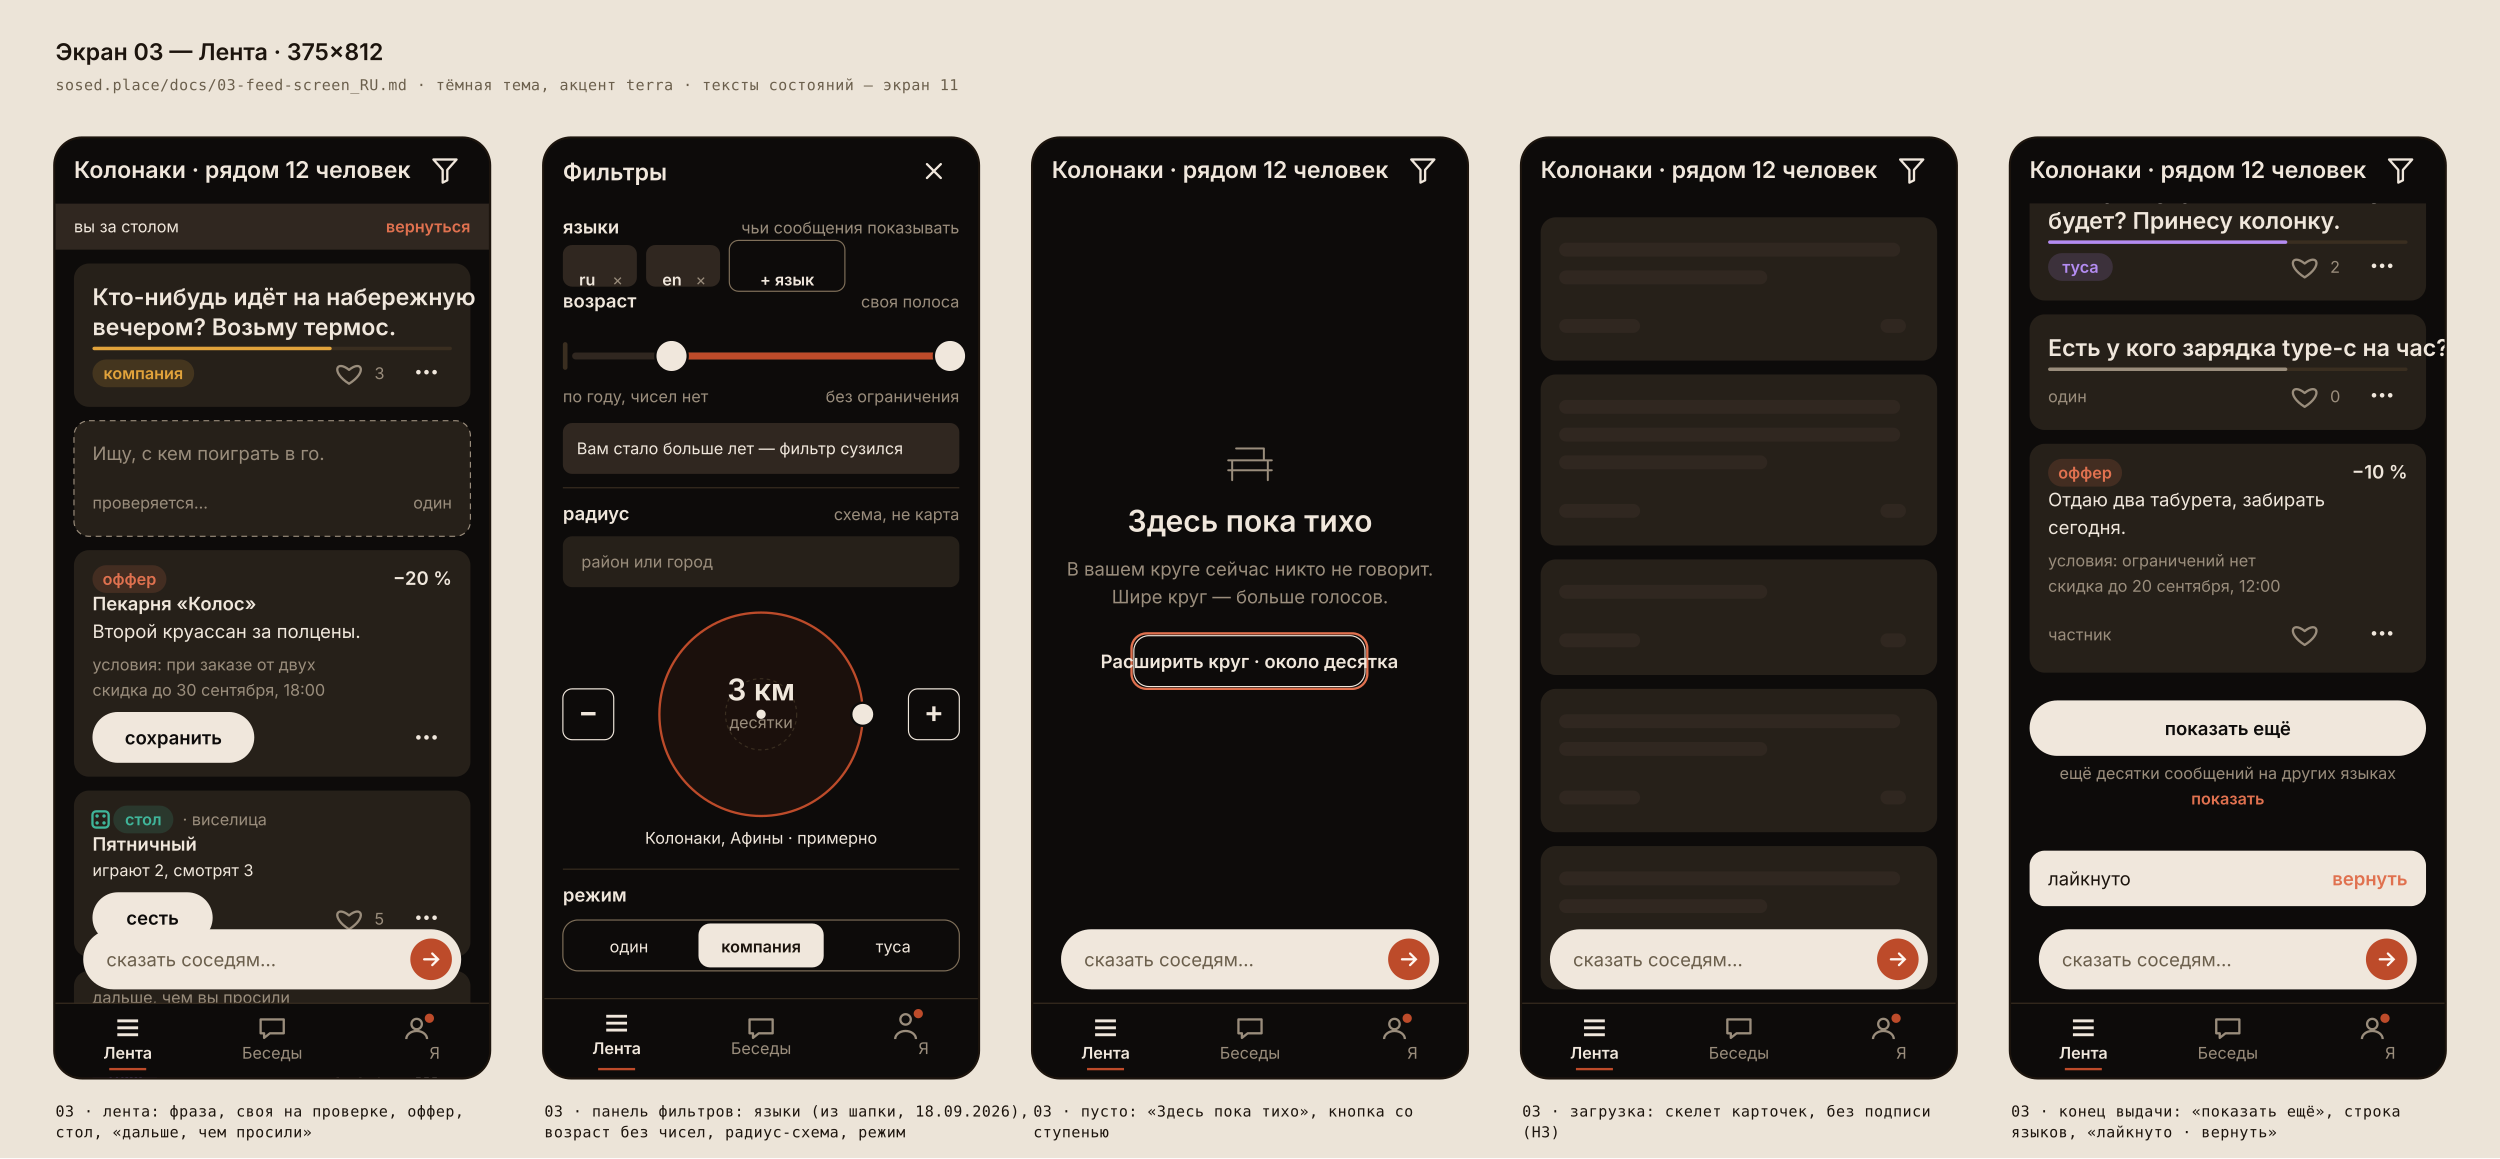
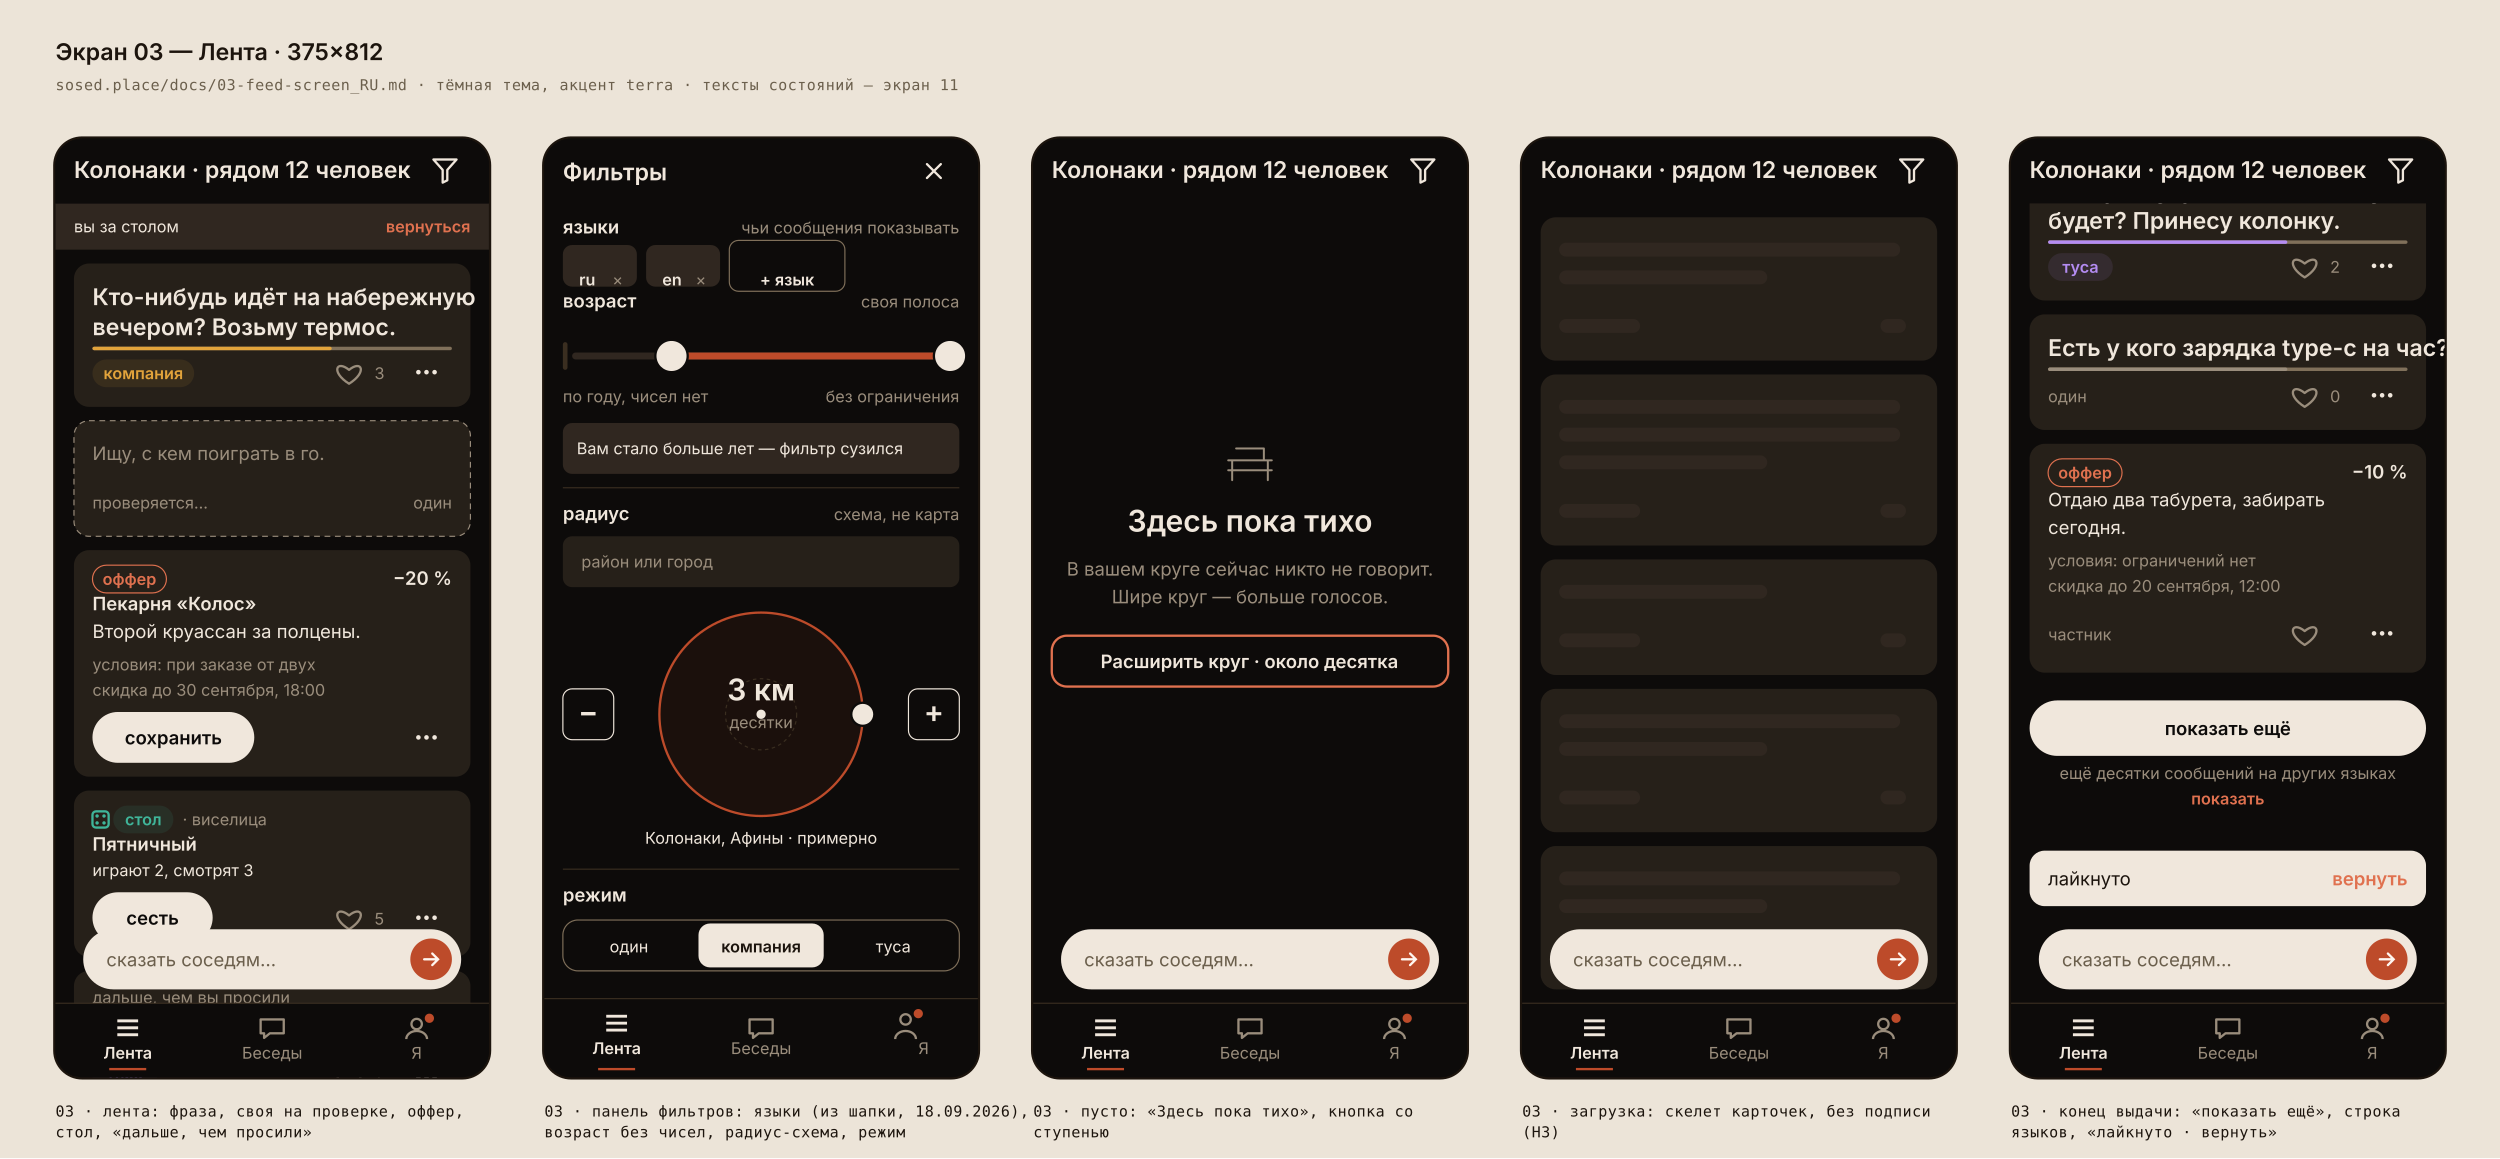
<svg xmlns="http://www.w3.org/2000/svg" width="2163" height="1002" viewBox="0 0 2163 1002">
  <style>
    @font-face { font-family: "Golos Text"; font-weight: 400 600;
      src: url(/fonts/q5uCsoe9Lv5t7Meb31EcExN8hA.woff2) format("woff2"); }
    @font-face { font-family: "JetBrains Mono"; font-weight: 400;
      src: url(/fonts/tDbv2o-flEEny0FZhsfKu5WU4zr3E_BX0PnT8RD8yKwBNntkaToggR7BYRbKPxDcwg.woff2) format("woff2"); }
    text { font-family: "Golos Text", Inter, system-ui, sans-serif; }
    .t16 { font-size: 16px; fill: #f0e7dc; }
    .t16b { font-size: 16px; font-weight: 600; fill: #f0e7dc; }
    .t14 { font-size: 14px; fill: #9a8d7c; }
    .t14fg { font-size: 14px; fill: #f0e7dc; }
    .t14b { font-size: 14px; font-weight: 600; fill: #f0e7dc; }
    .t18b { font-size: 20px; font-weight: 600; fill: #f0e7dc; }
    .t22b { font-size: 26px; font-weight: 600; fill: #f0e7dc; }
    .big { font-size: 26px; fill: #f0e7dc; }
    .acc { font-size: 14px; font-weight: 600; fill: #e0714f; }
    .cap { font-family: "JetBrains Mono", ui-monospace, monospace; font-size: 13px; fill: #6b5f4c; letter-spacing: 0.4px; }
    .capb { font-family: "JetBrains Mono", ui-monospace, monospace; font-size: 13px; fill: #1c140d; letter-spacing: 0.4px; }
    .sheet-title { font-size: 20px; font-weight: 600; fill: #1c140d; }
</style>
  <rect width="2163" height="1002" style="fill:#ece4d8" />
  <text x="48" y="52" class="sheet-title">Экран 03 — Лента · 375×812</text>
  <text x="48" y="78" class="cap">sosed.place/docs/03-feed-screen_RU.md · тёмная тема, акцент terra · тексты состояний — экран 11</text>
  <g transform="translate(48,120)">
    <rect x="-1" y="-1" width="377" height="814" rx="24" style="fill:#0d0b0a;stroke:#1c140d;stroke-width:2" />
    <clipPath id="c48">
      <rect x="0" y="0" width="375" height="812" rx="23" />
    </clipPath>
    <g clip-path="url(#c48)">
      <rect x="0" y="0" width="375" height="812" rx="0" style="fill:#0d0b0a" />
      <rect x="0" y="56" width="375" height="40" rx="0" style="fill:#302720" />
      <text x="16" y="81" class="t14fg" text-anchor="start">вы за столом</text>
      <text x="359" y="81" class="acc" text-anchor="end">вернуться</text>
      <rect x="16" y="108" width="343" height="124" rx="13" style="fill:#262019" />
      <text x="32" y="144" class="t18b" text-anchor="start">Кто-нибудь идёт на набережную</text>
      <text x="32" y="170" class="t18b" text-anchor="start">вечером? Возьму термос.</text>
-       <rect x="32" y="180" width="311" height="3" rx="1.5" style="fill:#3a2e20" />
+       <rect x="32" y="180" width="311" height="3" rx="1.5" style="fill:#80705a" />
      <rect x="32" y="180" width="207" height="3" rx="1.5" style="fill:#e2a33b" />
-       <rect x="32" y="191" width="88" height="24" rx="12" style="fill:#e2a33b;fill-opacity:0.16" />
+       <rect x="32" y="191" width="88" height="24" rx="12" style="fill:#e2a33b;fill-opacity:0.10" />
      <text x="76" y="208" class="t14b" text-anchor="middle" style="fill:#e2a33b">компания</text>
      <rect x="232" y="180" width="44" height="44" rx="8" style="fill:none" />
      <path d="M254.0 212.0 C238.0 202.0 243.0 191.0 254.0 200.0 C265.0 191.0 270.0 202.0 254.0 212.0 Z" style="fill:none;stroke:#9a8d7c;stroke-width:2;stroke-linejoin:round" />
      <text x="276" y="208" class="t14" text-anchor="start">3</text>
      <rect x="299" y="180" width="44" height="44" rx="8" style="fill:none" />
      <circle cx="314.0" cy="202.0" r="2" style="fill:#f0e7dc" />
      <circle cx="321.0" cy="202.0" r="2" style="fill:#f0e7dc" />
      <circle cx="328.0" cy="202.0" r="2" style="fill:#f0e7dc" />
      <rect x="16" y="244" width="343" height="100" rx="13" style="fill:#262019;stroke:#9a8d7c;stroke-width:1" stroke-dasharray="5 4" />
      <text x="32" y="278" class="t16" text-anchor="start" style="fill:#9a8d7c">Ищу, с кем поиграть в го.</text>
      <text x="32" y="320" class="t14" text-anchor="start">проверяется…</text>
      <text x="343" y="320" class="t14" text-anchor="end">один</text>
      <rect x="16" y="356" width="343" height="196" rx="13" style="fill:#262019" />
-       <rect x="32" y="369" width="64" height="24" rx="12" style="fill:#e0714f;fill-opacity:0.16" />
+       <rect x="32" y="369" width="64" height="24" rx="12" style="fill:none;stroke:#e0714f;stroke-width:1" />
      <text x="64" y="386" class="t14b" text-anchor="middle" style="fill:#e0714f">оффер</text>
      <text x="343" y="386" class="t16b" text-anchor="end">−20 %</text>
      <text x="32" y="408" class="t16b" text-anchor="start">Пекарня «Колос»</text>
      <text x="32" y="432" class="t16" text-anchor="start">Второй круассан за полцены.</text>
      <text x="32" y="460" class="t14" text-anchor="start">условия: при заказе от двух</text>
      <text x="32" y="482" class="t14" text-anchor="start">скидка до 30 сентября, 18:00</text>
      <rect x="32" y="496" width="140" height="44" rx="22" style="fill:#f0e7dc" />
      <text x="102.0" y="524.0" class="t16b" text-anchor="middle" style="fill:#0d0b0a">сохранить</text>
      <rect x="299" y="496" width="44" height="44" rx="8" style="fill:none" />
      <circle cx="314.0" cy="518.0" r="2" style="fill:#f0e7dc" />
      <circle cx="321.0" cy="518.0" r="2" style="fill:#f0e7dc" />
      <circle cx="328.0" cy="518.0" r="2" style="fill:#f0e7dc" />
      <rect x="16" y="564" width="343" height="144" rx="13" style="fill:#262019" />
      <rect x="32" y="582" width="14" height="14" rx="3" fill="none" stroke="#3fb59a" stroke-width="2" />
      <circle cx="36" cy="586" r="1.5" fill="#3fb59a" />
      <circle cx="42" cy="586" r="1.5" fill="#3fb59a" />
      <circle cx="36" cy="592" r="1.5" fill="#3fb59a" />
      <circle cx="42" cy="592" r="1.5" fill="#3fb59a" />
-       <rect x="50" y="577" width="52" height="24" rx="12" style="fill:#3fb59a;fill-opacity:0.16" />
+       <rect x="50" y="577" width="52" height="24" rx="12" style="fill:#3fb59a;fill-opacity:0.10" />
      <text x="76" y="594" class="t14b" text-anchor="middle" style="fill:#3fb59a">стол</text>
      <text x="110" y="594" class="t14" text-anchor="start">· виселица</text>
      <text x="32" y="616" class="t16b" text-anchor="start">Пятничный</text>
      <text x="32" y="638" class="t14fg" text-anchor="start">играют 2, смотрят 3</text>
      <rect x="32" y="652" width="104" height="44" rx="22" style="fill:#f0e7dc" />
      <text x="84.0" y="680.0" class="t16b" text-anchor="middle" style="fill:#0d0b0a">сесть</text>
      <rect x="232" y="652" width="44" height="44" rx="8" style="fill:none" />
      <path d="M254.0 684.0 C238.0 674.0 243.0 663.0 254.0 672.0 C265.0 663.0 270.0 674.0 254.0 684.0 Z" style="fill:none;stroke:#9a8d7c;stroke-width:2;stroke-linejoin:round" />
      <text x="276" y="680" class="t14" text-anchor="start">5</text>
      <rect x="299" y="652" width="44" height="44" rx="8" style="fill:none" />
      <circle cx="314.0" cy="674.0" r="2" style="fill:#f0e7dc" />
      <circle cx="321.0" cy="674.0" r="2" style="fill:#f0e7dc" />
      <circle cx="328.0" cy="674.0" r="2" style="fill:#f0e7dc" />
      <rect x="16" y="720" width="343" height="122" rx="13" style="fill:#262019" />
      <text x="32" y="748" class="t14" text-anchor="start">дальше, чем вы просили</text>
      <text x="32" y="776" class="t16" text-anchor="start" style="fill:#f0e7dc">Играем в настолки в парке.</text>
-       <rect x="32" y="801" width="56" height="24" rx="12" style="fill:#b48cf2;fill-opacity:0.16" />
+       <rect x="32" y="801" width="56" height="24" rx="12" style="fill:#b48cf2;fill-opacity:0.10" />
      <text x="60" y="818" class="t14b" text-anchor="middle" style="fill:#b48cf2">туса</text>
      <rect x="232" y="790" width="44" height="44" rx="8" style="fill:none" />
      <path d="M254.0 822.0 C238.0 812.0 243.0 801.0 254.0 810.0 C265.0 801.0 270.0 812.0 254.0 822.0 Z" style="fill:none;stroke:#9a8d7c;stroke-width:2;stroke-linejoin:round" />
      <text x="276" y="818" class="t14" text-anchor="start">1</text>
      <rect x="299" y="790" width="44" height="44" rx="8" style="fill:none" />
      <circle cx="314.0" cy="812.0" r="2" style="fill:#f0e7dc" />
      <circle cx="321.0" cy="812.0" r="2" style="fill:#f0e7dc" />
      <circle cx="328.0" cy="812.0" r="2" style="fill:#f0e7dc" />
      <rect x="0" y="0" width="375" height="56" rx="0" style="fill:#0d0b0a" />
      <text x="16" y="34" class="t18b" text-anchor="start">Колонаки · рядом 12 человек</text>
      <rect x="315" y="6" width="44" height="44" rx="8" style="fill:none" />
      <path d="M327.0 18.0 L347.0 18.0 L339.0 27.0 L339.0 36.0 L335.0 38.0 L335.0 27.0 Z" style="fill:none;stroke:#f0e7dc;stroke-width:2;stroke-linejoin:round" />
      <rect x="0" y="748" width="375" height="64" rx="0" style="fill:#0d0b0a" />
      <line x1="0" y1="748" x2="375" y2="748" style="stroke:#3a2e20;stroke-width:1" />
      <rect x="53.5" y="762" width="18" height="2.5" rx="0" style="fill:#f0e7dc" />
      <rect x="53.5" y="768" width="18" height="2.5" rx="0" style="fill:#f0e7dc" />
      <rect x="53.5" y="774" width="18" height="2.5" rx="0" style="fill:#f0e7dc" />
      <text x="62.5" y="796" class="t14b" text-anchor="middle">Лента</text>
      <path d="M177.5 762 h20 v12 h-12 l-5 4 v-4 h-3 z" style="fill:none;stroke:#9a8d7c;stroke-width:2;stroke-linejoin:round" />
      <text x="187.5" y="796" class="t14" text-anchor="middle">Беседы</text>
      <circle cx="312.5" cy="766" r="4.5" style="fill:none;stroke:#9a8d7c;stroke-width:2" />
      <path d="M303.5 779 a9 7 0 0 1 18 0" style="fill:none;stroke:#9a8d7c;stroke-width:2" />
      <circle cx="323.5" cy="761" r="4" style="fill:#bd4b2a" />
-       <text x="328.125" y="796" class="t14" text-anchor="middle">Я</text>
+       <text x="312.5" y="796" class="t14" text-anchor="middle">Я</text>
      <rect x="46.5" y="804" width="32" height="2" rx="0" style="fill:#bd4b2a" />
      <rect x="24" y="684" width="327" height="52" rx="26" style="fill:#f0e7dc" />
      <text x="44" y="716" class="t16" style="fill:#6b5f4c">сказать соседям…</text>
      <circle cx="325" cy="710" r="18" style="fill:#bd4b2a" />
      <path d="M319 710 L331 710 M326 705 L331 710 L326 715" style="fill:none;stroke:#fff6f0;stroke-width:2;stroke-linecap:round" />
    </g>
  </g>
  <text x="48" y="966" class="capb">03 · лента: фраза, своя на проверке, оффер,</text>
  <text x="48" y="984" class="capb">стол, «дальше, чем просили»</text>
  <g transform="translate(471,120)">
    <rect x="-1" y="-1" width="377" height="814" rx="24" style="fill:#0d0b0a;stroke:#1c140d;stroke-width:2" />
    <clipPath id="c471">
      <rect x="0" y="0" width="375" height="812" rx="23" />
    </clipPath>
    <g clip-path="url(#c471)">
      <rect x="0" y="0" width="375" height="812" rx="0" style="fill:#0d0b0a" />
      <rect x="0" y="0" width="375" height="56" rx="0" style="fill:#0d0b0a" />
      <text x="16" y="36" class="t18b" text-anchor="start">Фильтры</text>
      <text x="16" y="82" class="t16b" text-anchor="start">языки</text>
      <text x="359" y="82" class="t14" text-anchor="end">чьи сообщения показывать</text>
      <rect x="16" y="92" width="64" height="36" rx="8" style="fill:#302720" />
      <text x="30" y="127" class="t14b" text-anchor="start">ru</text>
      <text x="68" y="127" class="t14" text-anchor="end">×</text>
      <rect x="88" y="92" width="64" height="36" rx="8" style="fill:#302720" />
      <text x="102" y="127" class="t14b" text-anchor="start">en</text>
      <text x="140" y="127" class="t14" text-anchor="end">×</text>
      <rect x="160" y="88" width="100" height="44" rx="8" style="fill:none;stroke:#80705a;stroke-width:1" />
      <text x="210" y="127" class="t14b" text-anchor="middle">+ язык</text>
      <rect x="16" y="88" width="64" height="44" rx="8" fill="none" data-hit="44" />
      <rect x="88" y="88" width="64" height="44" rx="8" fill="none" data-hit="44" />
      <rect x="315" y="6" width="44" height="44" rx="8" style="fill:none" />
      <path d="M331.0 22.0 L343.0 34.0 M343.0 22.0 L331.0 34.0" style="stroke:#f0e7dc;stroke-width:2;stroke-linecap:round" />
      <text x="16" y="146" class="t16b" text-anchor="start">возраст</text>
      <text x="359" y="146" class="t14" text-anchor="end">своя полоса</text>
      <rect x="24" y="185" width="327" height="6" rx="3" style="fill:#302720" />
      <rect x="16" y="176" width="4" height="24" rx="2" style="fill:#3a2e20" />
      <rect x="355" y="176" width="4" height="24" rx="2" style="fill:#3a2e20" />
      <rect x="110" y="185" width="241" height="6" rx="3" style="fill:#bd4b2a" />
      <circle cx="110" cy="188" r="14" style="fill:#f0e7dc;stroke:#0d0b0a;stroke-width:2" />
      <circle cx="351" cy="188" r="14" style="fill:#f0e7dc;stroke:#0d0b0a;stroke-width:2" />
      <text x="359" y="228" class="t14" text-anchor="end">без ограничения</text>
      <text x="16" y="228" class="t14" text-anchor="start">по году, чисел нет</text>
      <rect x="16" y="246" width="343" height="44" rx="8" style="fill:#302720" />
      <text x="28" y="273" class="t14fg" text-anchor="start">Вам стало больше лет — фильтр сузился</text>
      <line x1="16" y1="302" x2="359" y2="302" style="stroke:#3a2e20;stroke-width:1" />
      <text x="16" y="330" class="t16b" text-anchor="start">радиус</text>
      <text x="359" y="330" class="t14" text-anchor="end">схема, не карта</text>
      <rect x="16" y="344" width="343" height="44" rx="8" style="fill:#262019" />
      <text x="32" y="371" class="t14" text-anchor="start">район или город</text>
      <circle cx="187.5" cy="498" r="88" style="fill:#bd4b2a;fill-opacity:0.08;stroke:#bd4b2a;stroke-width:2" />
      <circle cx="187.5" cy="498" r="30.8" style="fill:none;stroke:#3a2e20;stroke-width:1;stroke-dasharray:3 3" />
      <circle cx="187.5" cy="498" r="4" style="fill:#f0e7dc" />
      <circle cx="275.5" cy="498" r="10" style="fill:#f0e7dc;stroke:#0d0b0a;stroke-width:2" />
      <text x="187.5" y="486" class="t22b" text-anchor="middle">3 км</text>
      <text x="187.5" y="510" class="t14" text-anchor="middle">десятки</text>
      <rect x="16" y="476" width="44" height="44" rx="8" style="fill:none;stroke:#f0e7dc;stroke-width:1" />
      <text x="38" y="505" class="t22b" text-anchor="middle">−</text>
      <rect x="315" y="476" width="44" height="44" rx="8" style="fill:none;stroke:#f0e7dc;stroke-width:1" />
      <text x="337" y="505" class="t22b" text-anchor="middle">+</text>
      <text x="187.5" y="610" class="t14fg" text-anchor="middle">Колонаки, Афины · примерно</text>
      <line x1="16" y1="632" x2="359" y2="632" style="stroke:#3a2e20;stroke-width:1" />
      <text x="16" y="660" class="t16b" text-anchor="start">режим</text>
      <rect x="16" y="676" width="343" height="44" rx="13" style="fill:none;stroke:#80705a;stroke-width:1" />
      <text x="73.167" y="704" class="t14fg" text-anchor="middle">один</text>
      <rect x="133.333" y="679" width="108.333" height="38" rx="10" style="fill:#f0e7dc" />
      <text x="187.5" y="704" class="t14b" text-anchor="middle" style="fill:#1c140d">компания</text>
      <text x="301.833" y="704" class="t14fg" text-anchor="middle">туса</text>
      <rect x="0" y="744" width="375" height="64" rx="0" style="fill:#0d0b0a" />
      <line x1="0" y1="744" x2="375" y2="744" style="stroke:#3a2e20;stroke-width:1" />
      <rect x="53.5" y="758" width="18" height="2.5" rx="0" style="fill:#f0e7dc" />
      <rect x="53.5" y="764" width="18" height="2.5" rx="0" style="fill:#f0e7dc" />
      <rect x="53.5" y="770" width="18" height="2.5" rx="0" style="fill:#f0e7dc" />
      <text x="62.5" y="792" class="t14b" text-anchor="middle">Лента</text>
      <path d="M177.5 762 h20 v12 h-12 l-5 4 v-4 h-3 z" style="fill:none;stroke:#9a8d7c;stroke-width:2;stroke-linejoin:round" />
      <text x="187.5" y="792" class="t14" text-anchor="middle">Беседы</text>
      <circle cx="312.5" cy="762" r="4.5" style="fill:none;stroke:#9a8d7c;stroke-width:2" />
      <path d="M303.5 779 a9 7 0 0 1 18 0" style="fill:none;stroke:#9a8d7c;stroke-width:2" />
      <circle cx="323.5" cy="757" r="4" style="fill:#bd4b2a" />
      <text x="328.125" y="792" class="t14" text-anchor="middle">Я</text>
      <rect x="46.5" y="804" width="32" height="2" rx="0" style="fill:#bd4b2a" />
    </g>
  </g>
  <text x="471" y="966" class="capb">03 · панель фильтров: языки (из шапки, 18.09.2026),</text>
  <text x="471" y="984" class="capb">возраст без чисел, радиус-схема, режим</text>
  <g transform="translate(894,120)">
    <rect x="-1" y="-1" width="377" height="814" rx="24" style="fill:#0d0b0a;stroke:#1c140d;stroke-width:2" />
    <clipPath id="c894">
      <rect x="0" y="0" width="375" height="812" rx="23" />
    </clipPath>
    <g clip-path="url(#c894)">
      <rect x="0" y="0" width="375" height="812" rx="0" style="fill:#0d0b0a" />
      <rect x="0" y="0" width="375" height="56" rx="0" style="fill:#0d0b0a" />
      <text x="16" y="34" class="t18b" text-anchor="start">Колонаки · рядом 12 человек</text>
      <rect x="315" y="6" width="44" height="44" rx="8" style="fill:none" />
      <path d="M327.0 18.0 L347.0 18.0 L339.0 27.0 L339.0 36.0 L335.0 38.0 L335.0 27.0 Z" style="fill:none;stroke:#f0e7dc;stroke-width:2;stroke-linejoin:round" />
      <g transform="translate(163.5,256) scale(0.857)">
        <path d="M6 26 H50 M10 26 V46 M46 26 V46 M6 36 H50 M14 14 H42 V26" style="fill:none;stroke:#9a8d7c;stroke-width:2;stroke-linecap:round;stroke-linejoin:round" />
      </g>
      <text x="187.5" y="340" class="t22b" text-anchor="middle">Здесь пока тихо</text>
      <text x="187.5" y="378" class="t16" text-anchor="middle" style="fill:#9a8d7c">В вашем круге сейчас никто не говорит.</text>
      <text x="187.5" y="402" class="t16" text-anchor="middle" style="fill:#9a8d7c">Шире круг — больше голосов.</text>
-       <rect x="87" y="430" width="200" height="44" rx="13" style="fill:none;stroke:#f0e7dc;stroke-width:1" />
-       <rect x="85" y="428" width="204" height="48" rx="13" fill="none" stroke="#e0714f" stroke-width="2" />
+       <rect x="16" y="430" width="343" height="44" rx="13" fill="none" stroke="#e0714f" stroke-width="2" />
      <text x="187.0" y="458.0" class="t16b" text-anchor="middle">Расширить круг · около десятка</text>
      <rect x="0" y="748" width="375" height="64" rx="0" style="fill:#0d0b0a" />
      <line x1="0" y1="748" x2="375" y2="748" style="stroke:#3a2e20;stroke-width:1" />
      <rect x="53.5" y="762" width="18" height="2.5" rx="0" style="fill:#f0e7dc" />
      <rect x="53.5" y="768" width="18" height="2.5" rx="0" style="fill:#f0e7dc" />
      <rect x="53.5" y="774" width="18" height="2.5" rx="0" style="fill:#f0e7dc" />
      <text x="62.5" y="796" class="t14b" text-anchor="middle">Лента</text>
      <path d="M177.5 762 h20 v12 h-12 l-5 4 v-4 h-3 z" style="fill:none;stroke:#9a8d7c;stroke-width:2;stroke-linejoin:round" />
      <text x="187.5" y="796" class="t14" text-anchor="middle">Беседы</text>
      <circle cx="312.5" cy="766" r="4.5" style="fill:none;stroke:#9a8d7c;stroke-width:2" />
      <path d="M303.5 779 a9 7 0 0 1 18 0" style="fill:none;stroke:#9a8d7c;stroke-width:2" />
      <circle cx="323.5" cy="761" r="4" style="fill:#bd4b2a" />
-       <text x="328.125" y="796" class="t14" text-anchor="middle">Я</text>
+       <text x="312.5" y="796" class="t14" text-anchor="middle">Я</text>
      <rect x="46.5" y="804" width="32" height="2" rx="0" style="fill:#bd4b2a" />
      <rect x="24" y="684" width="327" height="52" rx="26" style="fill:#f0e7dc" />
      <text x="44" y="716" class="t16" style="fill:#6b5f4c">сказать соседям…</text>
      <circle cx="325" cy="710" r="18" style="fill:#bd4b2a" />
      <path d="M319 710 L331 710 M326 705 L331 710 L326 715" style="fill:none;stroke:#fff6f0;stroke-width:2;stroke-linecap:round" />
    </g>
  </g>
  <text x="894" y="966" class="capb">03 · пусто: «Здесь пока тихо», кнопка со</text>
  <text x="894" y="984" class="capb">ступенью</text>
  <g transform="translate(1317,120)">
    <rect x="-1" y="-1" width="377" height="814" rx="24" style="fill:#0d0b0a;stroke:#1c140d;stroke-width:2" />
    <clipPath id="c1317">
      <rect x="0" y="0" width="375" height="812" rx="23" />
    </clipPath>
    <g clip-path="url(#c1317)">
      <rect x="0" y="0" width="375" height="812" rx="0" style="fill:#0d0b0a" />
      <rect x="0" y="0" width="375" height="56" rx="0" style="fill:#0d0b0a" />
      <text x="16" y="34" class="t18b" text-anchor="start">Колонаки · рядом 12 человек</text>
      <rect x="315" y="6" width="44" height="44" rx="8" style="fill:none" />
      <path d="M327.0 18.0 L347.0 18.0 L339.0 27.0 L339.0 36.0 L335.0 38.0 L335.0 27.0 Z" style="fill:none;stroke:#f0e7dc;stroke-width:2;stroke-linejoin:round" />
      <rect x="16" y="68" width="343" height="124" rx="13" style="fill:#262019" />
      <rect x="32" y="90" width="295" height="12" rx="6" style="fill:#302720" />
      <rect x="32" y="114" width="180" height="12" rx="6" style="fill:#302720" />
      <rect x="32" y="156" width="70" height="12" rx="6" style="fill:#302720" />
      <rect x="310" y="156" width="22" height="12" rx="6" style="fill:#302720" />
      <rect x="16" y="204" width="343" height="148" rx="13" style="fill:#262019" />
      <rect x="32" y="226" width="295" height="12" rx="6" style="fill:#302720" />
      <rect x="32" y="250" width="295" height="12" rx="6" style="fill:#302720" />
      <rect x="32" y="274" width="180" height="12" rx="6" style="fill:#302720" />
      <rect x="32" y="316" width="70" height="12" rx="6" style="fill:#302720" />
      <rect x="310" y="316" width="22" height="12" rx="6" style="fill:#302720" />
      <rect x="16" y="364" width="343" height="100" rx="13" style="fill:#262019" />
      <rect x="32" y="386" width="180" height="12" rx="6" style="fill:#302720" />
      <rect x="32" y="428" width="70" height="12" rx="6" style="fill:#302720" />
      <rect x="310" y="428" width="22" height="12" rx="6" style="fill:#302720" />
      <rect x="16" y="476" width="343" height="124" rx="13" style="fill:#262019" />
      <rect x="32" y="498" width="295" height="12" rx="6" style="fill:#302720" />
      <rect x="32" y="522" width="180" height="12" rx="6" style="fill:#302720" />
      <rect x="32" y="564" width="70" height="12" rx="6" style="fill:#302720" />
      <rect x="310" y="564" width="22" height="12" rx="6" style="fill:#302720" />
      <rect x="16" y="612" width="343" height="124" rx="13" style="fill:#262019" />
      <rect x="32" y="634" width="295" height="12" rx="6" style="fill:#302720" />
      <rect x="32" y="658" width="180" height="12" rx="6" style="fill:#302720" />
      <rect x="32" y="700" width="70" height="12" rx="6" style="fill:#302720" />
      <rect x="310" y="700" width="22" height="12" rx="6" style="fill:#302720" />
      <rect x="16" y="748" width="343" height="148" rx="13" style="fill:#262019" />
      <rect x="32" y="770" width="295" height="12" rx="6" style="fill:#302720" />
      <rect x="32" y="794" width="295" height="12" rx="6" style="fill:#302720" />
      <rect x="32" y="818" width="180" height="12" rx="6" style="fill:#302720" />
      <rect x="32" y="860" width="70" height="12" rx="6" style="fill:#302720" />
      <rect x="310" y="860" width="22" height="12" rx="6" style="fill:#302720" />
      <rect x="0" y="748" width="375" height="64" rx="0" style="fill:#0d0b0a" />
      <line x1="0" y1="748" x2="375" y2="748" style="stroke:#3a2e20;stroke-width:1" />
      <rect x="53.5" y="762" width="18" height="2.5" rx="0" style="fill:#f0e7dc" />
      <rect x="53.5" y="768" width="18" height="2.5" rx="0" style="fill:#f0e7dc" />
      <rect x="53.5" y="774" width="18" height="2.5" rx="0" style="fill:#f0e7dc" />
      <text x="62.5" y="796" class="t14b" text-anchor="middle">Лента</text>
      <path d="M177.5 762 h20 v12 h-12 l-5 4 v-4 h-3 z" style="fill:none;stroke:#9a8d7c;stroke-width:2;stroke-linejoin:round" />
      <text x="187.5" y="796" class="t14" text-anchor="middle">Беседы</text>
      <circle cx="312.5" cy="766" r="4.5" style="fill:none;stroke:#9a8d7c;stroke-width:2" />
      <path d="M303.5 779 a9 7 0 0 1 18 0" style="fill:none;stroke:#9a8d7c;stroke-width:2" />
      <circle cx="323.5" cy="761" r="4" style="fill:#bd4b2a" />
-       <text x="328.125" y="796" class="t14" text-anchor="middle">Я</text>
+       <text x="312.5" y="796" class="t14" text-anchor="middle">Я</text>
      <rect x="46.5" y="804" width="32" height="2" rx="0" style="fill:#bd4b2a" />
      <rect x="24" y="684" width="327" height="52" rx="26" style="fill:#f0e7dc" />
      <text x="44" y="716" class="t16" style="fill:#6b5f4c">сказать соседям…</text>
      <circle cx="325" cy="710" r="18" style="fill:#bd4b2a" />
      <path d="M319 710 L331 710 M326 705 L331 710 L326 715" style="fill:none;stroke:#fff6f0;stroke-width:2;stroke-linecap:round" />
    </g>
  </g>
  <text x="1317" y="966" class="capb">03 · загрузка: скелет карточек, без подписи</text>
  <text x="1317" y="984" class="capb">(Н3)</text>
  <g transform="translate(1740,120)">
    <rect x="-1" y="-1" width="377" height="814" rx="24" style="fill:#0d0b0a;stroke:#1c140d;stroke-width:2" />
    <clipPath id="c1740">
      <rect x="0" y="0" width="375" height="812" rx="23" />
    </clipPath>
    <g clip-path="url(#c1740)">
      <rect x="0" y="0" width="375" height="812" rx="0" style="fill:#0d0b0a" />
      <rect x="16" y="16" width="343" height="124" rx="13" style="fill:#262019" />
      <text x="32" y="52" class="t18b" text-anchor="start">Вечером у фонтана кто-нибудь</text>
      <text x="32" y="78" class="t18b" text-anchor="start">будет? Принесу колонку.</text>
-       <rect x="32" y="88" width="311" height="3" rx="1.5" style="fill:#3a2e20" />
+       <rect x="32" y="88" width="311" height="3" rx="1.5" style="fill:#80705a" />
      <rect x="32" y="88" width="207" height="3" rx="1.5" style="fill:#b48cf2" />
-       <rect x="32" y="99" width="56" height="24" rx="12" style="fill:#b48cf2;fill-opacity:0.16" />
+       <rect x="32" y="99" width="56" height="24" rx="12" style="fill:#b48cf2;fill-opacity:0.10" />
      <text x="60" y="116" class="t14b" text-anchor="middle" style="fill:#b48cf2">туса</text>
      <rect x="232" y="88" width="44" height="44" rx="8" style="fill:none" />
      <path d="M254.0 120.0 C238.0 110.0 243.0 99.0 254.0 108.0 C265.0 99.0 270.0 110.0 254.0 120.0 Z" style="fill:none;stroke:#9a8d7c;stroke-width:2;stroke-linejoin:round" />
      <text x="276" y="116" class="t14" text-anchor="start">2</text>
      <rect x="299" y="88" width="44" height="44" rx="8" style="fill:none" />
      <circle cx="314.0" cy="110.0" r="2" style="fill:#f0e7dc" />
      <circle cx="321.0" cy="110.0" r="2" style="fill:#f0e7dc" />
      <circle cx="328.0" cy="110.0" r="2" style="fill:#f0e7dc" />
      <rect x="16" y="152" width="343" height="100" rx="13" style="fill:#262019" />
      <text x="32" y="188" class="t18b" text-anchor="start">Есть у кого зарядка type-c на час?</text>
-       <rect x="32" y="198" width="311" height="3" rx="1.5" style="fill:#3a2e20" />
+       <rect x="32" y="198" width="311" height="3" rx="1.5" style="fill:#80705a" />
      <rect x="32" y="198" width="207" height="3" rx="1.5" style="fill:#9a8d7c" />
      <text x="32" y="228" class="t14" text-anchor="start">один</text>
      <rect x="232" y="200" width="44" height="44" rx="8" style="fill:none" />
      <path d="M254.0 232.0 C238.0 222.0 243.0 211.0 254.0 220.0 C265.0 211.0 270.0 222.0 254.0 232.0 Z" style="fill:none;stroke:#9a8d7c;stroke-width:2;stroke-linejoin:round" />
      <text x="276" y="228" class="t14" text-anchor="start">0</text>
      <rect x="299" y="200" width="44" height="44" rx="8" style="fill:none" />
      <circle cx="314.0" cy="222.0" r="2" style="fill:#f0e7dc" />
      <circle cx="321.0" cy="222.0" r="2" style="fill:#f0e7dc" />
      <circle cx="328.0" cy="222.0" r="2" style="fill:#f0e7dc" />
      <rect x="16" y="264" width="343" height="198" rx="13" style="fill:#262019" />
-       <rect x="32" y="277" width="64" height="24" rx="12" style="fill:#e0714f;fill-opacity:0.16" />
+       <rect x="32" y="277" width="64" height="24" rx="12" style="fill:none;stroke:#e0714f;stroke-width:1" />
      <text x="64" y="294" class="t14b" text-anchor="middle" style="fill:#e0714f">оффер</text>
      <text x="343" y="294" class="t16b" text-anchor="end">−10 %</text>
      <text x="32" y="318" class="t16" text-anchor="start">Отдаю два табурета, забирать</text>
      <text x="32" y="342" class="t16" text-anchor="start">сегодня.</text>
      <text x="32" y="370" class="t14" text-anchor="start">условия: ограничений нет</text>
      <text x="32" y="392" class="t14" text-anchor="start">скидка до 20 сентября, 12:00</text>
      <text x="32" y="434" class="t14" text-anchor="start">частник</text>
      <rect x="232" y="406" width="44" height="44" rx="8" style="fill:none" />
      <path d="M254.0 438.0 C238.0 428.0 243.0 417.0 254.0 426.0 C265.0 417.0 270.0 428.0 254.0 438.0 Z" style="fill:none;stroke:#9a8d7c;stroke-width:2;stroke-linejoin:round" />
      <rect x="299" y="406" width="44" height="44" rx="8" style="fill:none" />
      <circle cx="314.0" cy="428.0" r="2" style="fill:#f0e7dc" />
      <circle cx="321.0" cy="428.0" r="2" style="fill:#f0e7dc" />
      <circle cx="328.0" cy="428.0" r="2" style="fill:#f0e7dc" />
      <rect x="16" y="486" width="343" height="48" rx="24" style="fill:#f0e7dc" />
      <text x="187.5" y="516.0" class="t16b" text-anchor="middle" style="fill:#0d0b0a">показать ещё</text>
      <text x="187.5" y="554" class="t14" text-anchor="middle">ещё десятки сообщений на других языках</text>
      <text x="187.5" y="576" class="acc" text-anchor="middle">показать</text>
      <rect x="0" y="0" width="375" height="56" rx="0" style="fill:#0d0b0a" />
      <text x="16" y="34" class="t18b" text-anchor="start">Колонаки · рядом 12 человек</text>
      <rect x="315" y="6" width="44" height="44" rx="8" style="fill:none" />
      <path d="M327.0 18.0 L347.0 18.0 L339.0 27.0 L339.0 36.0 L335.0 38.0 L335.0 27.0 Z" style="fill:none;stroke:#f0e7dc;stroke-width:2;stroke-linejoin:round" />
      <rect x="16" y="616" width="343" height="48" rx="13" style="fill:#f0e7dc" />
      <text x="32" y="646" class="t16" text-anchor="start" style="fill:#1c140d">лайкнуто</text>
      <text x="343" y="646" class="t16b" text-anchor="end" style="fill:#e0714f">вернуть</text>
      <rect x="0" y="748" width="375" height="64" rx="0" style="fill:#0d0b0a" />
      <line x1="0" y1="748" x2="375" y2="748" style="stroke:#3a2e20;stroke-width:1" />
      <rect x="53.5" y="762" width="18" height="2.5" rx="0" style="fill:#f0e7dc" />
      <rect x="53.5" y="768" width="18" height="2.5" rx="0" style="fill:#f0e7dc" />
      <rect x="53.5" y="774" width="18" height="2.5" rx="0" style="fill:#f0e7dc" />
      <text x="62.5" y="796" class="t14b" text-anchor="middle">Лента</text>
      <path d="M177.5 762 h20 v12 h-12 l-5 4 v-4 h-3 z" style="fill:none;stroke:#9a8d7c;stroke-width:2;stroke-linejoin:round" />
      <text x="187.5" y="796" class="t14" text-anchor="middle">Беседы</text>
      <circle cx="312.5" cy="766" r="4.5" style="fill:none;stroke:#9a8d7c;stroke-width:2" />
      <path d="M303.5 779 a9 7 0 0 1 18 0" style="fill:none;stroke:#9a8d7c;stroke-width:2" />
      <circle cx="323.5" cy="761" r="4" style="fill:#bd4b2a" />
-       <text x="328.125" y="796" class="t14" text-anchor="middle">Я</text>
+       <text x="312.5" y="796" class="t14" text-anchor="middle">Я</text>
      <rect x="46.5" y="804" width="32" height="2" rx="0" style="fill:#bd4b2a" />
      <rect x="24" y="684" width="327" height="52" rx="26" style="fill:#f0e7dc" />
      <text x="44" y="716" class="t16" style="fill:#6b5f4c">сказать соседям…</text>
      <circle cx="325" cy="710" r="18" style="fill:#bd4b2a" />
      <path d="M319 710 L331 710 M326 705 L331 710 L326 715" style="fill:none;stroke:#fff6f0;stroke-width:2;stroke-linecap:round" />
    </g>
  </g>
  <text x="1740" y="966" class="capb">03 · конец выдачи: «показать ещё», строка</text>
  <text x="1740" y="984" class="capb">языков, «лайкнуто · вернуть»</text>
</svg>
